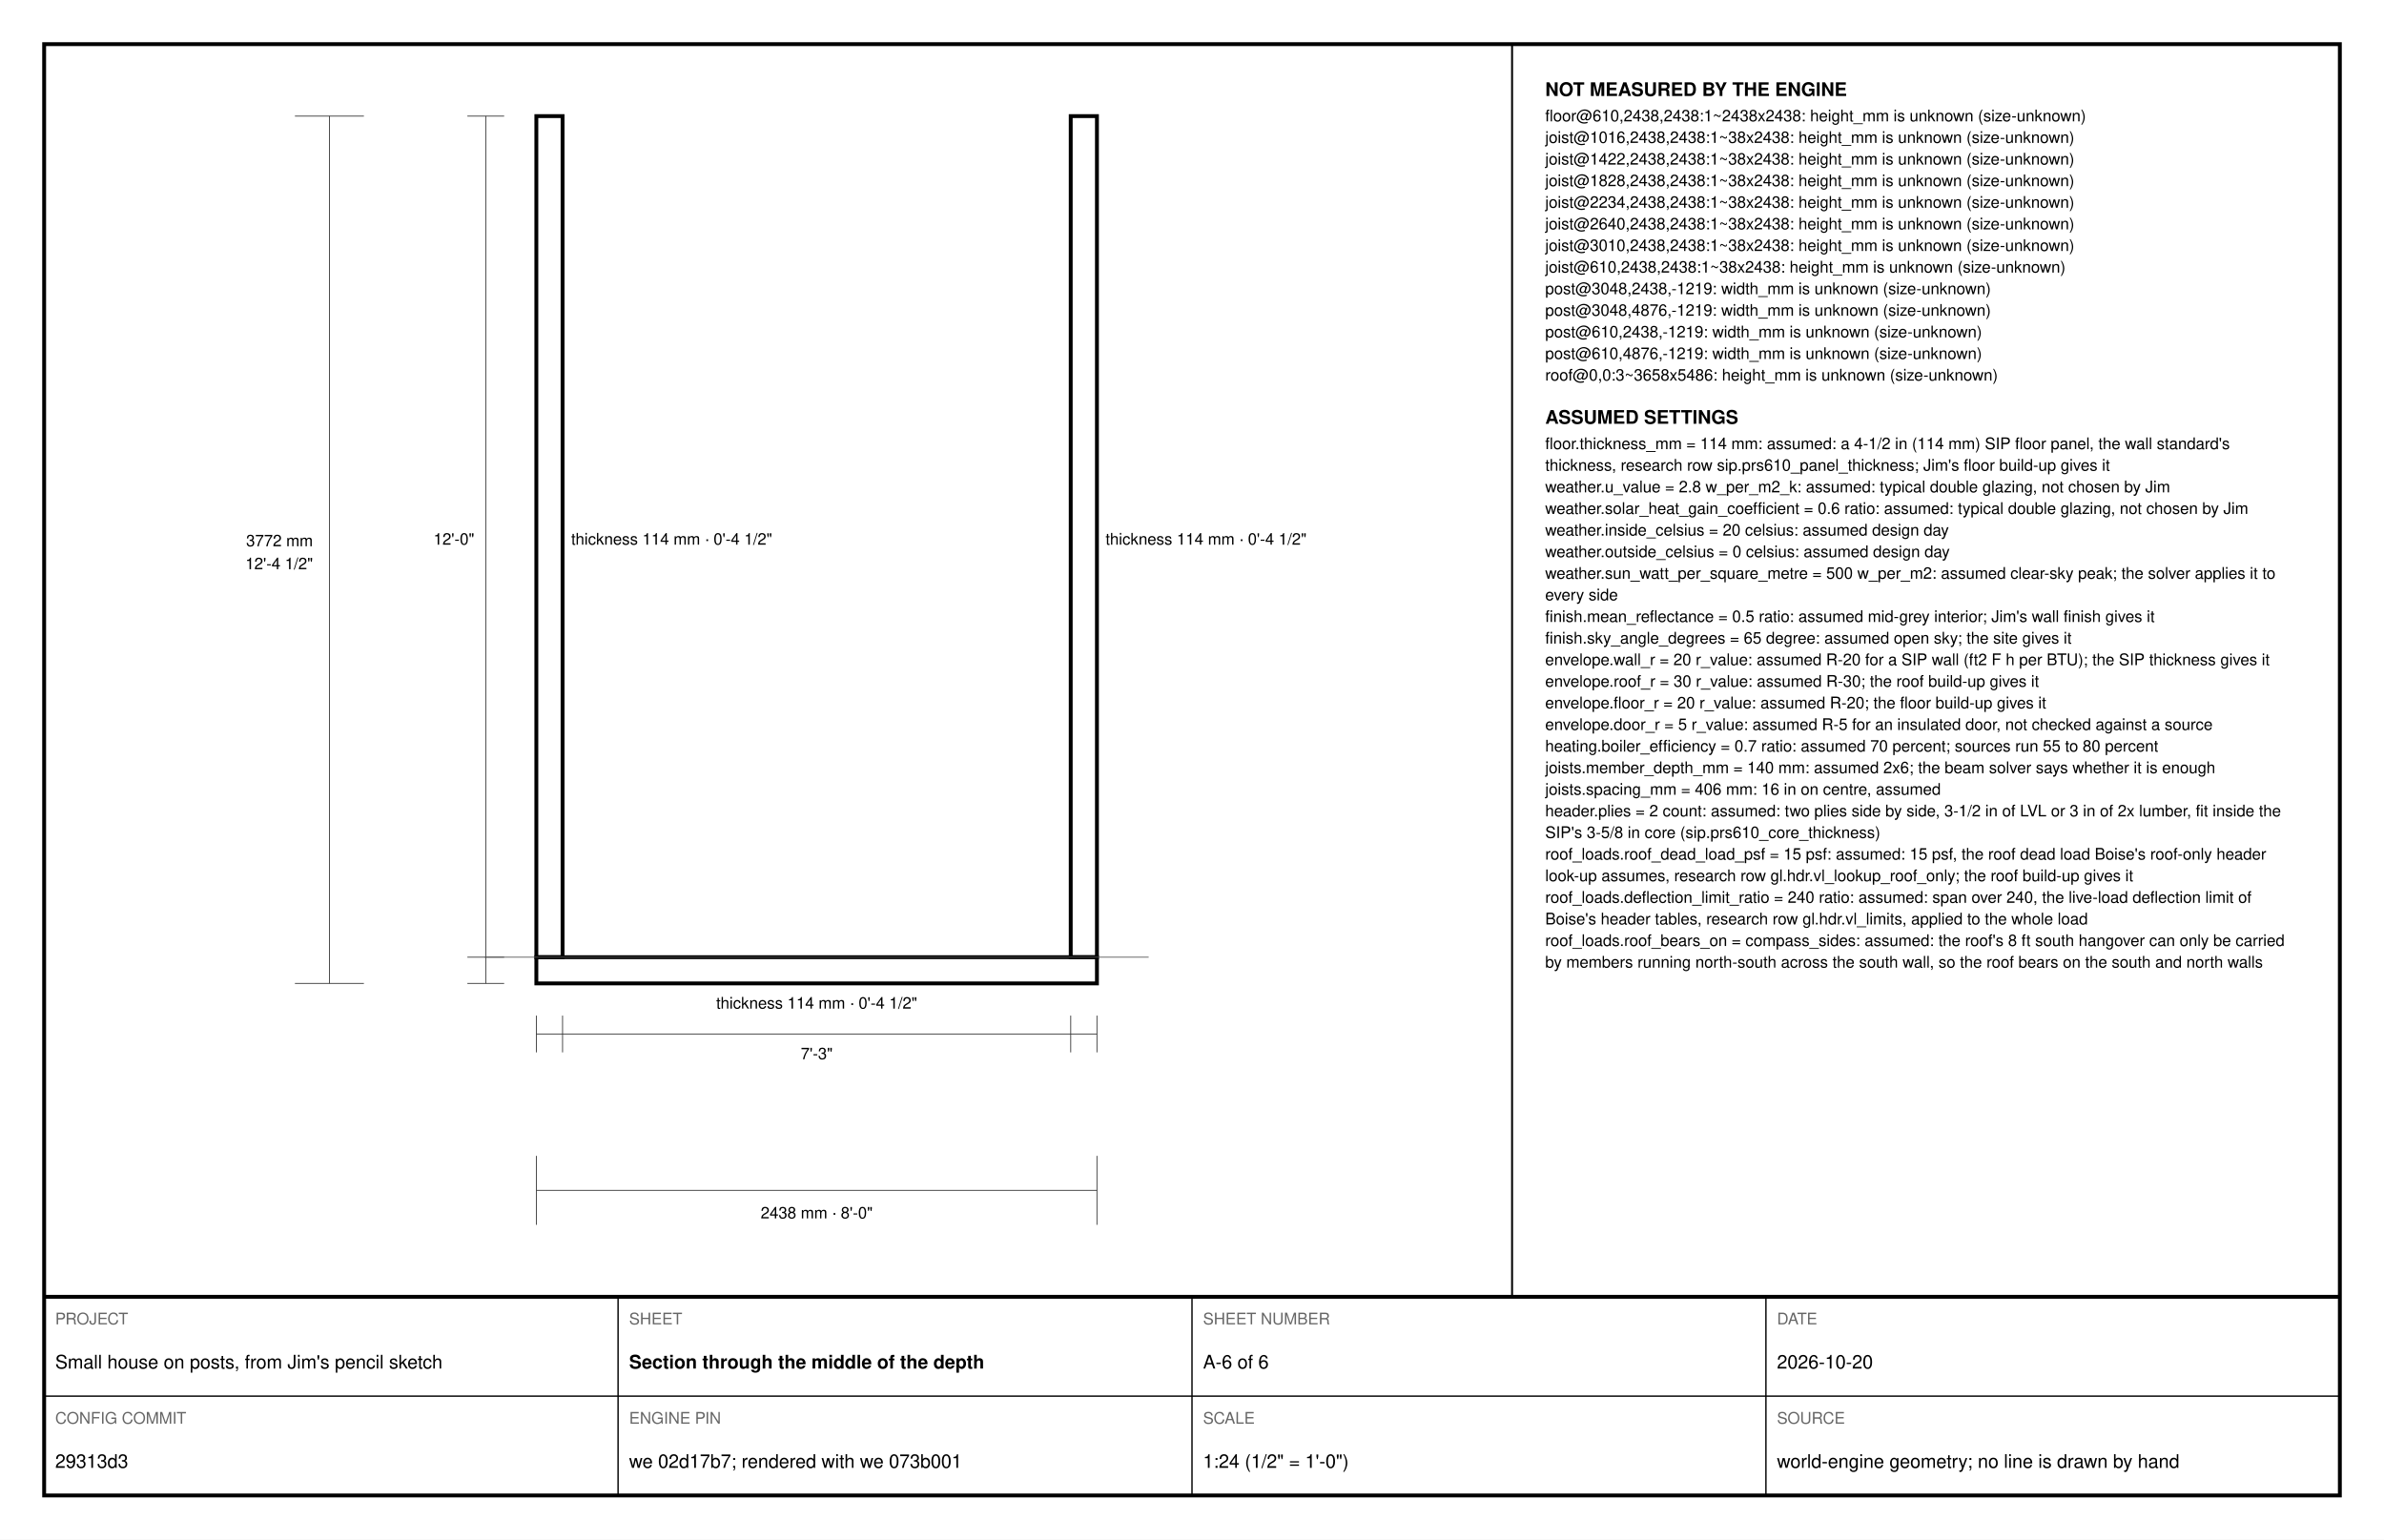
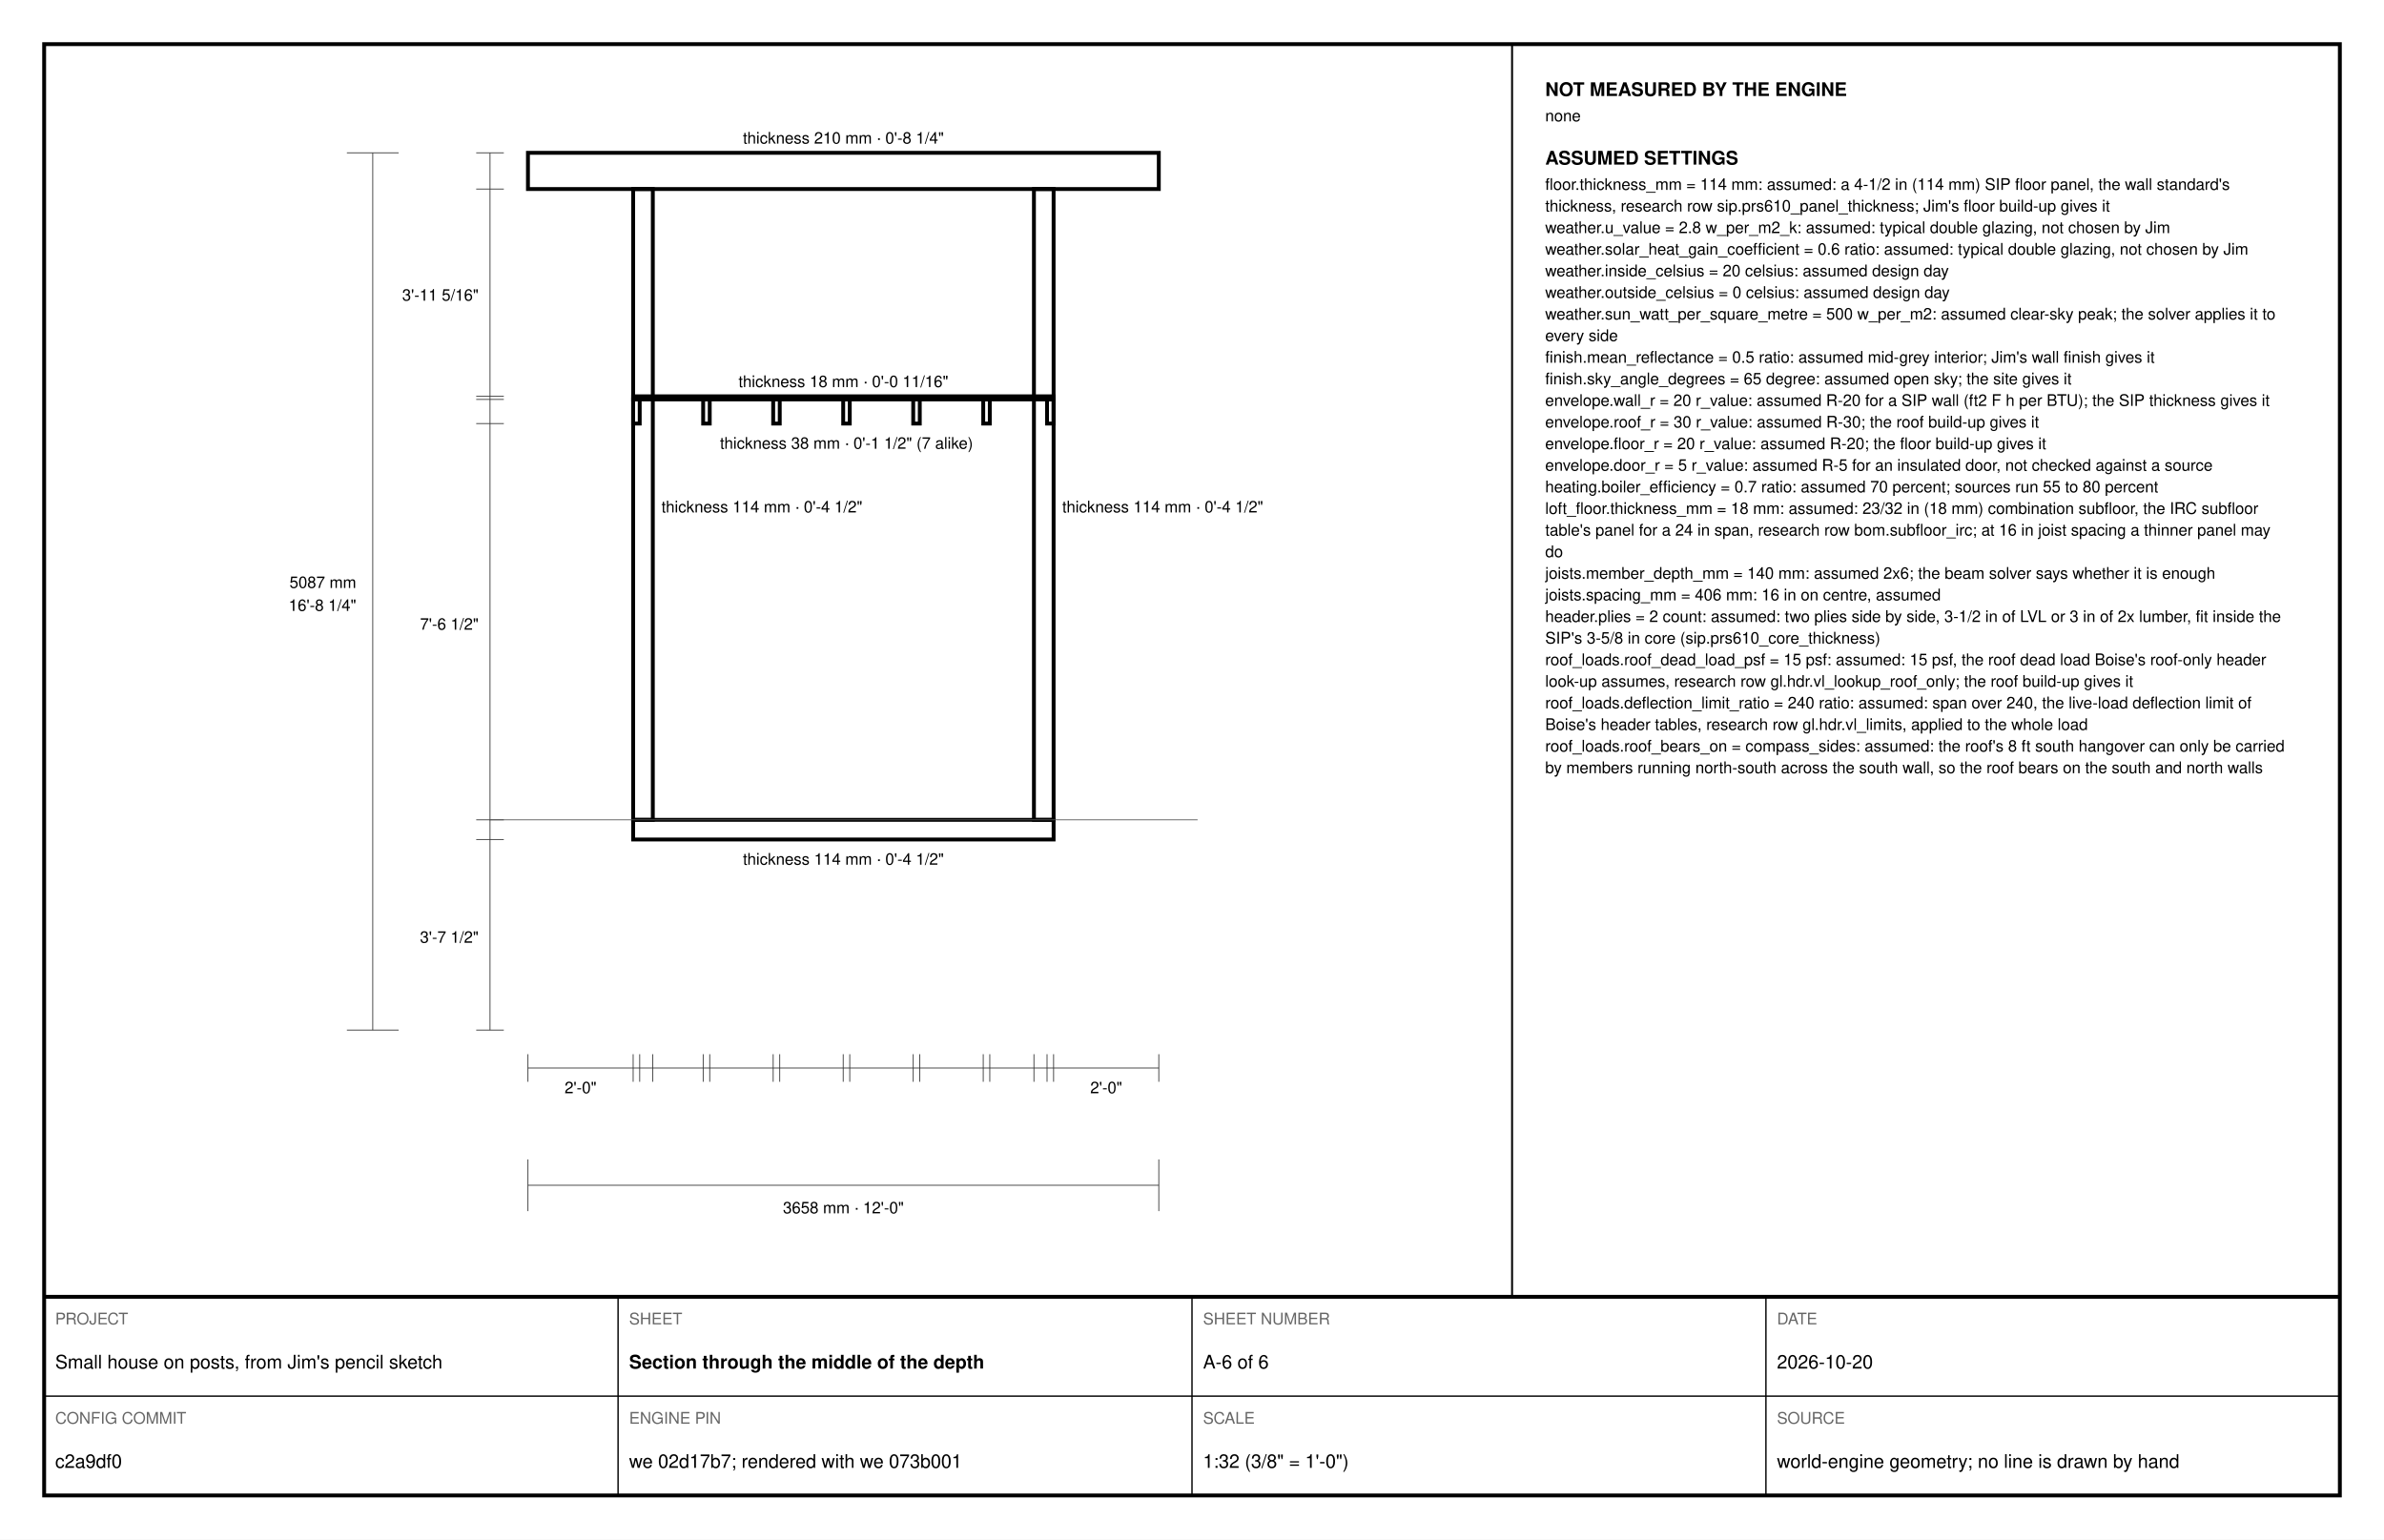
<svg xmlns="http://www.w3.org/2000/svg" width="432.000mm" height="279.000mm" viewBox="0 0 432.000 279.000" font-family="Helvetica, Arial, sans-serif">
  <rect width="432.000" height="279.000" fill="#ffffff" />
  <rect x="8.000" y="8.000" width="416.000" height="263.000" fill="none" stroke="#000000" stroke-width="0.700" />
-   <rect x="97.191" y="173.458" width="101.583" height="4.750" fill="none" stroke="#000000" stroke-width="0.700" />
-   <rect x="194.024" y="21.042" width="4.750" height="152.417" fill="none" stroke="#000000" stroke-width="0.700" />
-   <rect x="97.191" y="21.042" width="4.750" height="152.417" fill="none" stroke="#000000" stroke-width="0.700" />
-   <text x="147.983" y="182.778" font-size="2.900" text-anchor="middle" fill="#000000">thickness 114 mm · 0'-4 1/2"</text>
-   <text x="200.334" y="98.700" font-size="2.900" text-anchor="start" fill="#000000">thickness 114 mm · 0'-4 1/2"</text>
-   <text x="103.501" y="98.700" font-size="2.900" text-anchor="start" fill="#000000">thickness 114 mm · 0'-4 1/2"</text>
-   <line x1="97.191" y1="187.375" x2="198.774" y2="187.375" stroke="#333333" stroke-width="0.150" />
-   <line x1="97.191" y1="190.708" x2="97.191" y2="184.042" stroke="#333333" stroke-width="0.150" />
-   <line x1="101.941" y1="190.708" x2="101.941" y2="184.042" stroke="#333333" stroke-width="0.150" />
-   <line x1="194.024" y1="190.708" x2="194.024" y2="184.042" stroke="#333333" stroke-width="0.150" />
-   <line x1="198.774" y1="190.708" x2="198.774" y2="184.042" stroke="#333333" stroke-width="0.150" />
-   <text x="147.983" y="191.945" font-size="2.900" text-anchor="middle" fill="#000000">7'-3"</text>
-   <line x1="88.024" y1="178.208" x2="88.024" y2="21.042" stroke="#333333" stroke-width="0.150" />
-   <line x1="84.691" y1="178.208" x2="91.358" y2="178.208" stroke="#333333" stroke-width="0.150" />
-   <line x1="84.691" y1="173.458" x2="91.358" y2="173.458" stroke="#333333" stroke-width="0.150" />
-   <line x1="84.691" y1="21.042" x2="91.358" y2="21.042" stroke="#333333" stroke-width="0.150" />
-   <text x="85.944" y="98.700" font-size="2.900" text-anchor="end" fill="#000000">12'-0"</text>
-   <line x1="87.816" y1="173.458" x2="208.149" y2="173.458" stroke="#555555" stroke-width="0.150" />
-   <line x1="97.191" y1="215.708" x2="198.774" y2="215.708" stroke="#333333" stroke-width="0.150" />
-   <line x1="97.191" y1="221.958" x2="97.191" y2="209.458" stroke="#333333" stroke-width="0.150" />
-   <line x1="198.774" y1="221.958" x2="198.774" y2="209.458" stroke="#333333" stroke-width="0.150" />
-   <text x="147.983" y="220.798" font-size="2.900" text-anchor="middle" fill="#000000">2438 mm · 8'-0"</text>
-   <line x1="59.691" y1="178.208" x2="59.691" y2="21.042" stroke="#333333" stroke-width="0.150" />
-   <line x1="53.441" y1="178.208" x2="65.941" y2="178.208" stroke="#333333" stroke-width="0.150" />
-   <line x1="53.441" y1="21.042" x2="65.941" y2="21.042" stroke="#333333" stroke-width="0.150" />
-   <text x="56.691" y="98.995" font-size="2.900" text-anchor="end" fill="#000000">3772 mm</text>
-   <text x="56.691" y="103.155" font-size="2.900" text-anchor="end" fill="#000000">12'-4 1/2"</text>
+   <rect x="114.733" y="148.568" width="76.188" height="3.563" fill="none" stroke="#000000" stroke-width="0.700" />
+   <rect x="114.733" y="71.818" width="76.188" height="0.563" fill="none" stroke="#000000" stroke-width="0.700" />
+   <rect x="127.420" y="72.381" width="1.188" height="4.375" fill="none" stroke="#000000" stroke-width="0.700" />
+   <rect x="140.108" y="72.381" width="1.188" height="4.375" fill="none" stroke="#000000" stroke-width="0.700" />
+   <rect x="152.795" y="72.381" width="1.188" height="4.375" fill="none" stroke="#000000" stroke-width="0.700" />
+   <rect x="165.483" y="72.381" width="1.188" height="4.375" fill="none" stroke="#000000" stroke-width="0.700" />
+   <rect x="178.170" y="72.381" width="1.188" height="4.375" fill="none" stroke="#000000" stroke-width="0.700" />
+   <rect x="189.733" y="72.381" width="1.188" height="4.375" fill="none" stroke="#000000" stroke-width="0.700" />
+   <rect x="114.733" y="72.381" width="1.188" height="4.375" fill="none" stroke="#000000" stroke-width="0.700" />
+   <rect x="95.670" y="27.693" width="114.313" height="6.563" fill="none" stroke="#000000" stroke-width="0.700" />
+   <rect x="187.358" y="34.256" width="3.563" height="114.313" fill="none" stroke="#000000" stroke-width="0.700" />
+   <rect x="114.733" y="34.256" width="3.563" height="114.313" fill="none" stroke="#000000" stroke-width="0.700" />
+   <text x="152.826" y="156.701" font-size="2.900" text-anchor="middle" fill="#000000">thickness 114 mm · 0'-4 1/2"</text>
+   <text x="152.826" y="70.148" font-size="2.900" text-anchor="middle" fill="#000000">thickness 18 mm · 0'-0 11/16"</text>
+   <text x="153.389" y="81.326" font-size="2.900" text-anchor="middle" fill="#000000">thickness 38 mm · 0'-1 1/2" (7 alike)</text>
+   <text x="152.826" y="26.023" font-size="2.900" text-anchor="middle" fill="#000000">thickness 210 mm · 0'-8 1/4"</text>
+   <text x="119.855" y="92.862" font-size="2.900" text-anchor="start" fill="#000000">thickness 114 mm · 0'-4 1/2"</text>
+   <text x="192.480" y="92.862" font-size="2.900" text-anchor="start" fill="#000000">thickness 114 mm · 0'-4 1/2"</text>
+   <line x1="95.670" y1="193.537" x2="209.983" y2="193.537" stroke="#333333" stroke-width="0.150" />
+   <line x1="95.670" y1="196.037" x2="95.670" y2="191.037" stroke="#333333" stroke-width="0.150" />
+   <line x1="114.733" y1="196.037" x2="114.733" y2="191.037" stroke="#333333" stroke-width="0.150" />
+   <line x1="115.920" y1="196.037" x2="115.920" y2="191.037" stroke="#333333" stroke-width="0.150" />
+   <line x1="118.295" y1="196.037" x2="118.295" y2="191.037" stroke="#333333" stroke-width="0.150" />
+   <line x1="127.420" y1="196.037" x2="127.420" y2="191.037" stroke="#333333" stroke-width="0.150" />
+   <line x1="128.608" y1="196.037" x2="128.608" y2="191.037" stroke="#333333" stroke-width="0.150" />
+   <line x1="140.108" y1="196.037" x2="140.108" y2="191.037" stroke="#333333" stroke-width="0.150" />
+   <line x1="141.295" y1="196.037" x2="141.295" y2="191.037" stroke="#333333" stroke-width="0.150" />
+   <line x1="152.795" y1="196.037" x2="152.795" y2="191.037" stroke="#333333" stroke-width="0.150" />
+   <line x1="153.983" y1="196.037" x2="153.983" y2="191.037" stroke="#333333" stroke-width="0.150" />
+   <line x1="165.483" y1="196.037" x2="165.483" y2="191.037" stroke="#333333" stroke-width="0.150" />
+   <line x1="166.670" y1="196.037" x2="166.670" y2="191.037" stroke="#333333" stroke-width="0.150" />
+   <line x1="178.170" y1="196.037" x2="178.170" y2="191.037" stroke="#333333" stroke-width="0.150" />
+   <line x1="179.358" y1="196.037" x2="179.358" y2="191.037" stroke="#333333" stroke-width="0.150" />
+   <line x1="187.358" y1="196.037" x2="187.358" y2="191.037" stroke="#333333" stroke-width="0.150" />
+   <line x1="189.733" y1="196.037" x2="189.733" y2="191.037" stroke="#333333" stroke-width="0.150" />
+   <line x1="190.920" y1="196.037" x2="190.920" y2="191.037" stroke="#333333" stroke-width="0.150" />
+   <line x1="209.983" y1="196.037" x2="209.983" y2="191.037" stroke="#333333" stroke-width="0.150" />
+   <text x="105.201" y="198.107" font-size="2.900" text-anchor="middle" fill="#000000">2'-0"</text>
+   <text x="200.451" y="198.107" font-size="2.900" text-anchor="middle" fill="#000000">2'-0"</text>
+   <line x1="88.795" y1="186.662" x2="88.795" y2="27.693" stroke="#333333" stroke-width="0.150" />
+   <line x1="86.295" y1="186.662" x2="91.295" y2="186.662" stroke="#333333" stroke-width="0.150" />
+   <line x1="86.295" y1="152.131" x2="91.295" y2="152.131" stroke="#333333" stroke-width="0.150" />
+   <line x1="86.295" y1="148.568" x2="91.295" y2="148.568" stroke="#333333" stroke-width="0.150" />
+   <line x1="86.295" y1="76.756" x2="91.295" y2="76.756" stroke="#333333" stroke-width="0.150" />
+   <line x1="86.295" y1="72.381" x2="91.295" y2="72.381" stroke="#333333" stroke-width="0.150" />
+   <line x1="86.295" y1="71.818" x2="91.295" y2="71.818" stroke="#333333" stroke-width="0.150" />
+   <line x1="86.295" y1="34.256" x2="91.295" y2="34.256" stroke="#333333" stroke-width="0.150" />
+   <line x1="86.295" y1="27.693" x2="91.295" y2="27.693" stroke="#333333" stroke-width="0.150" />
+   <text x="86.715" y="170.846" font-size="2.900" text-anchor="end" fill="#000000">3'-7 1/2"</text>
+   <text x="86.715" y="114.112" font-size="2.900" text-anchor="end" fill="#000000">7'-6 1/2"</text>
+   <text x="86.715" y="54.487" font-size="2.900" text-anchor="end" fill="#000000">3'-11 5/16"</text>
+   <line x1="88.639" y1="148.568" x2="217.014" y2="148.568" stroke="#555555" stroke-width="0.150" />
+   <line x1="95.670" y1="214.787" x2="209.983" y2="214.787" stroke="#333333" stroke-width="0.150" />
+   <line x1="95.670" y1="219.474" x2="95.670" y2="210.099" stroke="#333333" stroke-width="0.150" />
+   <line x1="209.983" y1="219.474" x2="209.983" y2="210.099" stroke="#333333" stroke-width="0.150" />
+   <text x="152.826" y="219.877" font-size="2.900" text-anchor="middle" fill="#000000">3658 mm · 12'-0"</text>
+   <line x1="67.545" y1="186.662" x2="67.545" y2="27.693" stroke="#333333" stroke-width="0.150" />
+   <line x1="62.858" y1="186.662" x2="72.233" y2="186.662" stroke="#333333" stroke-width="0.150" />
+   <line x1="62.858" y1="27.693" x2="72.233" y2="27.693" stroke="#333333" stroke-width="0.150" />
+   <text x="64.545" y="106.548" font-size="2.900" text-anchor="end" fill="#000000">5087 mm</text>
+   <text x="64.545" y="110.708" font-size="2.900" text-anchor="end" fill="#000000">16'-8 1/4"</text>
  <text x="280.000" y="17.400" font-size="3.400" text-anchor="start" fill="#000000" font-weight="bold">NOT MEASURED BY THE ENGINE</text>
-   <text x="280.000" y="21.990" font-size="2.900" text-anchor="start" fill="#000000">floor@610,2438,2438:1~2438x2438: height_mm is unknown (size-unknown)</text>
-   <text x="280.000" y="25.905" font-size="2.900" text-anchor="start" fill="#000000">joist@1016,2438,2438:1~38x2438: height_mm is unknown (size-unknown)</text>
-   <text x="280.000" y="29.820" font-size="2.900" text-anchor="start" fill="#000000">joist@1422,2438,2438:1~38x2438: height_mm is unknown (size-unknown)</text>
-   <text x="280.000" y="33.735" font-size="2.900" text-anchor="start" fill="#000000">joist@1828,2438,2438:1~38x2438: height_mm is unknown (size-unknown)</text>
-   <text x="280.000" y="37.650" font-size="2.900" text-anchor="start" fill="#000000">joist@2234,2438,2438:1~38x2438: height_mm is unknown (size-unknown)</text>
-   <text x="280.000" y="41.565" font-size="2.900" text-anchor="start" fill="#000000">joist@2640,2438,2438:1~38x2438: height_mm is unknown (size-unknown)</text>
-   <text x="280.000" y="45.480" font-size="2.900" text-anchor="start" fill="#000000">joist@3010,2438,2438:1~38x2438: height_mm is unknown (size-unknown)</text>
-   <text x="280.000" y="49.395" font-size="2.900" text-anchor="start" fill="#000000">joist@610,2438,2438:1~38x2438: height_mm is unknown (size-unknown)</text>
-   <text x="280.000" y="53.310" font-size="2.900" text-anchor="start" fill="#000000">post@3048,2438,-1219: width_mm is unknown (size-unknown)</text>
-   <text x="280.000" y="57.225" font-size="2.900" text-anchor="start" fill="#000000">post@3048,4876,-1219: width_mm is unknown (size-unknown)</text>
-   <text x="280.000" y="61.140" font-size="2.900" text-anchor="start" fill="#000000">post@610,2438,-1219: width_mm is unknown (size-unknown)</text>
-   <text x="280.000" y="65.055" font-size="2.900" text-anchor="start" fill="#000000">post@610,4876,-1219: width_mm is unknown (size-unknown)</text>
-   <text x="280.000" y="68.970" font-size="2.900" text-anchor="start" fill="#000000">roof@0,0:3~3658x5486: height_mm is unknown (size-unknown)</text>
-   <text x="280.000" y="72.885" font-size="2.900" text-anchor="start" fill="#000000" />
-   <text x="280.000" y="76.800" font-size="3.400" text-anchor="start" fill="#000000" font-weight="bold">ASSUMED SETTINGS</text>
-   <text x="280.000" y="81.390" font-size="2.900" text-anchor="start" fill="#000000">floor.thickness_mm = 114 mm: assumed: a 4-1/2 in (114 mm) SIP floor panel, the wall standard's</text>
-   <text x="280.000" y="85.305" font-size="2.900" text-anchor="start" fill="#000000">    thickness, research row sip.prs610_panel_thickness; Jim's floor build-up gives it</text>
-   <text x="280.000" y="89.220" font-size="2.900" text-anchor="start" fill="#000000">weather.u_value = 2.8 w_per_m2_k: assumed: typical double glazing, not chosen by Jim</text>
-   <text x="280.000" y="93.135" font-size="2.900" text-anchor="start" fill="#000000">weather.solar_heat_gain_coefficient = 0.6 ratio: assumed: typical double glazing, not chosen by Jim</text>
-   <text x="280.000" y="97.050" font-size="2.900" text-anchor="start" fill="#000000">weather.inside_celsius = 20 celsius: assumed design day</text>
-   <text x="280.000" y="100.965" font-size="2.900" text-anchor="start" fill="#000000">weather.outside_celsius = 0 celsius: assumed design day</text>
-   <text x="280.000" y="104.880" font-size="2.900" text-anchor="start" fill="#000000">weather.sun_watt_per_square_metre = 500 w_per_m2: assumed clear-sky peak; the solver applies it to</text>
-   <text x="280.000" y="108.795" font-size="2.900" text-anchor="start" fill="#000000">    every side</text>
-   <text x="280.000" y="112.710" font-size="2.900" text-anchor="start" fill="#000000">finish.mean_reflectance = 0.5 ratio: assumed mid-grey interior; Jim's wall finish gives it</text>
-   <text x="280.000" y="116.625" font-size="2.900" text-anchor="start" fill="#000000">finish.sky_angle_degrees = 65 degree: assumed open sky; the site gives it</text>
-   <text x="280.000" y="120.540" font-size="2.900" text-anchor="start" fill="#000000">envelope.wall_r = 20 r_value: assumed R-20 for a SIP wall (ft2 F h per BTU); the SIP thickness gives it</text>
-   <text x="280.000" y="124.455" font-size="2.900" text-anchor="start" fill="#000000">envelope.roof_r = 30 r_value: assumed R-30; the roof build-up gives it</text>
-   <text x="280.000" y="128.370" font-size="2.900" text-anchor="start" fill="#000000">envelope.floor_r = 20 r_value: assumed R-20; the floor build-up gives it</text>
-   <text x="280.000" y="132.285" font-size="2.900" text-anchor="start" fill="#000000">envelope.door_r = 5 r_value: assumed R-5 for an insulated door, not checked against a source</text>
-   <text x="280.000" y="136.200" font-size="2.900" text-anchor="start" fill="#000000">heating.boiler_efficiency = 0.7 ratio: assumed 70 percent; sources run 55 to 80 percent</text>
-   <text x="280.000" y="140.115" font-size="2.900" text-anchor="start" fill="#000000">joists.member_depth_mm = 140 mm: assumed 2x6; the beam solver says whether it is enough</text>
-   <text x="280.000" y="144.030" font-size="2.900" text-anchor="start" fill="#000000">joists.spacing_mm = 406 mm: 16 in on centre, assumed</text>
-   <text x="280.000" y="147.945" font-size="2.900" text-anchor="start" fill="#000000">header.plies = 2 count: assumed: two plies side by side, 3-1/2 in of LVL or 3 in of 2x lumber, fit inside the</text>
-   <text x="280.000" y="151.860" font-size="2.900" text-anchor="start" fill="#000000">    SIP's 3-5/8 in core (sip.prs610_core_thickness)</text>
-   <text x="280.000" y="155.775" font-size="2.900" text-anchor="start" fill="#000000">roof_loads.roof_dead_load_psf = 15 psf: assumed: 15 psf, the roof dead load Boise's roof-only header</text>
-   <text x="280.000" y="159.690" font-size="2.900" text-anchor="start" fill="#000000">    look-up assumes, research row gl.hdr.vl_lookup_roof_only; the roof build-up gives it</text>
-   <text x="280.000" y="163.605" font-size="2.900" text-anchor="start" fill="#000000">roof_loads.deflection_limit_ratio = 240 ratio: assumed: span over 240, the live-load deflection limit of</text>
-   <text x="280.000" y="167.520" font-size="2.900" text-anchor="start" fill="#000000">    Boise's header tables, research row gl.hdr.vl_limits, applied to the whole load</text>
-   <text x="280.000" y="171.435" font-size="2.900" text-anchor="start" fill="#000000">roof_loads.roof_bears_on =  compass_sides: assumed: the roof's 8 ft south hangover can only be carried</text>
-   <text x="280.000" y="175.350" font-size="2.900" text-anchor="start" fill="#000000">    by members running north-south across the south wall, so the roof bears on the south and north walls</text>
-   <text x="280.000" y="179.265" font-size="2.900" text-anchor="start" fill="#000000" />
+   <text x="280.000" y="21.990" font-size="2.900" text-anchor="start" fill="#000000">none</text>
+   <text x="280.000" y="25.905" font-size="2.900" text-anchor="start" fill="#000000" />
+   <text x="280.000" y="29.820" font-size="3.400" text-anchor="start" fill="#000000" font-weight="bold">ASSUMED SETTINGS</text>
+   <text x="280.000" y="34.410" font-size="2.900" text-anchor="start" fill="#000000">floor.thickness_mm = 114 mm: assumed: a 4-1/2 in (114 mm) SIP floor panel, the wall standard's</text>
+   <text x="280.000" y="38.325" font-size="2.900" text-anchor="start" fill="#000000">    thickness, research row sip.prs610_panel_thickness; Jim's floor build-up gives it</text>
+   <text x="280.000" y="42.240" font-size="2.900" text-anchor="start" fill="#000000">weather.u_value = 2.8 w_per_m2_k: assumed: typical double glazing, not chosen by Jim</text>
+   <text x="280.000" y="46.155" font-size="2.900" text-anchor="start" fill="#000000">weather.solar_heat_gain_coefficient = 0.6 ratio: assumed: typical double glazing, not chosen by Jim</text>
+   <text x="280.000" y="50.070" font-size="2.900" text-anchor="start" fill="#000000">weather.inside_celsius = 20 celsius: assumed design day</text>
+   <text x="280.000" y="53.985" font-size="2.900" text-anchor="start" fill="#000000">weather.outside_celsius = 0 celsius: assumed design day</text>
+   <text x="280.000" y="57.900" font-size="2.900" text-anchor="start" fill="#000000">weather.sun_watt_per_square_metre = 500 w_per_m2: assumed clear-sky peak; the solver applies it to</text>
+   <text x="280.000" y="61.815" font-size="2.900" text-anchor="start" fill="#000000">    every side</text>
+   <text x="280.000" y="65.730" font-size="2.900" text-anchor="start" fill="#000000">finish.mean_reflectance = 0.5 ratio: assumed mid-grey interior; Jim's wall finish gives it</text>
+   <text x="280.000" y="69.645" font-size="2.900" text-anchor="start" fill="#000000">finish.sky_angle_degrees = 65 degree: assumed open sky; the site gives it</text>
+   <text x="280.000" y="73.560" font-size="2.900" text-anchor="start" fill="#000000">envelope.wall_r = 20 r_value: assumed R-20 for a SIP wall (ft2 F h per BTU); the SIP thickness gives it</text>
+   <text x="280.000" y="77.475" font-size="2.900" text-anchor="start" fill="#000000">envelope.roof_r = 30 r_value: assumed R-30; the roof build-up gives it</text>
+   <text x="280.000" y="81.390" font-size="2.900" text-anchor="start" fill="#000000">envelope.floor_r = 20 r_value: assumed R-20; the floor build-up gives it</text>
+   <text x="280.000" y="85.305" font-size="2.900" text-anchor="start" fill="#000000">envelope.door_r = 5 r_value: assumed R-5 for an insulated door, not checked against a source</text>
+   <text x="280.000" y="89.220" font-size="2.900" text-anchor="start" fill="#000000">heating.boiler_efficiency = 0.7 ratio: assumed 70 percent; sources run 55 to 80 percent</text>
+   <text x="280.000" y="93.135" font-size="2.900" text-anchor="start" fill="#000000">loft_floor.thickness_mm = 18 mm: assumed: 23/32 in (18 mm) combination subfloor, the IRC subfloor</text>
+   <text x="280.000" y="97.050" font-size="2.900" text-anchor="start" fill="#000000">    table's panel for a 24 in span, research row bom.subfloor_irc; at 16 in joist spacing a thinner panel may</text>
+   <text x="280.000" y="100.965" font-size="2.900" text-anchor="start" fill="#000000">    do</text>
+   <text x="280.000" y="104.880" font-size="2.900" text-anchor="start" fill="#000000">joists.member_depth_mm = 140 mm: assumed 2x6; the beam solver says whether it is enough</text>
+   <text x="280.000" y="108.795" font-size="2.900" text-anchor="start" fill="#000000">joists.spacing_mm = 406 mm: 16 in on centre, assumed</text>
+   <text x="280.000" y="112.710" font-size="2.900" text-anchor="start" fill="#000000">header.plies = 2 count: assumed: two plies side by side, 3-1/2 in of LVL or 3 in of 2x lumber, fit inside the</text>
+   <text x="280.000" y="116.625" font-size="2.900" text-anchor="start" fill="#000000">    SIP's 3-5/8 in core (sip.prs610_core_thickness)</text>
+   <text x="280.000" y="120.540" font-size="2.900" text-anchor="start" fill="#000000">roof_loads.roof_dead_load_psf = 15 psf: assumed: 15 psf, the roof dead load Boise's roof-only header</text>
+   <text x="280.000" y="124.455" font-size="2.900" text-anchor="start" fill="#000000">    look-up assumes, research row gl.hdr.vl_lookup_roof_only; the roof build-up gives it</text>
+   <text x="280.000" y="128.370" font-size="2.900" text-anchor="start" fill="#000000">roof_loads.deflection_limit_ratio = 240 ratio: assumed: span over 240, the live-load deflection limit of</text>
+   <text x="280.000" y="132.285" font-size="2.900" text-anchor="start" fill="#000000">    Boise's header tables, research row gl.hdr.vl_limits, applied to the whole load</text>
+   <text x="280.000" y="136.200" font-size="2.900" text-anchor="start" fill="#000000">roof_loads.roof_bears_on =  compass_sides: assumed: the roof's 8 ft south hangover can only be carried</text>
+   <text x="280.000" y="140.115" font-size="2.900" text-anchor="start" fill="#000000">    by members running north-south across the south wall, so the roof bears on the south and north walls</text>
+   <text x="280.000" y="144.030" font-size="2.900" text-anchor="start" fill="#000000" />
  <line x1="274.000" y1="8.000" x2="274.000" y2="235.000" stroke="#000000" stroke-width="0.350" />
  <text x="10.000" y="240.000" font-size="2.900" text-anchor="start" fill="#666666">PROJECT</text>
  <text x="10.000" y="248.000" font-size="3.400" text-anchor="start" fill="#000000">Small house on posts, from Jim's pencil sketch</text>
  <text x="114.000" y="240.000" font-size="2.900" text-anchor="start" fill="#666666">SHEET</text>
  <text x="114.000" y="248.000" font-size="3.400" text-anchor="start" fill="#000000" font-weight="bold">Section through the middle of the depth</text>
  <text x="218.000" y="240.000" font-size="2.900" text-anchor="start" fill="#666666">SHEET NUMBER</text>
  <text x="218.000" y="248.000" font-size="3.400" text-anchor="start" fill="#000000">A-6 of 6</text>
  <text x="322.000" y="240.000" font-size="2.900" text-anchor="start" fill="#666666">DATE</text>
  <text x="322.000" y="248.000" font-size="3.400" text-anchor="start" fill="#000000">2026-10-20</text>
  <text x="10.000" y="258.000" font-size="2.900" text-anchor="start" fill="#666666">CONFIG COMMIT</text>
-   <text x="10.000" y="266.000" font-size="3.400" text-anchor="start" fill="#000000">29313d3</text>
+   <text x="10.000" y="266.000" font-size="3.400" text-anchor="start" fill="#000000">c2a9df0</text>
  <text x="114.000" y="258.000" font-size="2.900" text-anchor="start" fill="#666666">ENGINE PIN</text>
  <text x="114.000" y="266.000" font-size="3.400" text-anchor="start" fill="#000000">we 02d17b7; rendered with we 073b001</text>
  <text x="218.000" y="258.000" font-size="2.900" text-anchor="start" fill="#666666">SCALE</text>
-   <text x="218.000" y="266.000" font-size="3.400" text-anchor="start" fill="#000000">1:24 (1/2" = 1'-0")</text>
+   <text x="218.000" y="266.000" font-size="3.400" text-anchor="start" fill="#000000">1:32 (3/8" = 1'-0")</text>
  <text x="322.000" y="258.000" font-size="2.900" text-anchor="start" fill="#666666">SOURCE</text>
  <text x="322.000" y="266.000" font-size="3.400" text-anchor="start" fill="#000000">world-engine geometry; no line is drawn by hand</text>
  <line x1="8.000" y1="235.000" x2="424.000" y2="235.000" stroke="#000000" stroke-width="0.700" />
  <line x1="8.000" y1="253.000" x2="424.000" y2="253.000" stroke="#000000" stroke-width="0.250" />
  <line x1="112.000" y1="235.000" x2="112.000" y2="271.000" stroke="#000000" stroke-width="0.250" />
  <line x1="216.000" y1="235.000" x2="216.000" y2="271.000" stroke="#000000" stroke-width="0.250" />
  <line x1="320.000" y1="235.000" x2="320.000" y2="271.000" stroke="#000000" stroke-width="0.250" />
</svg>
